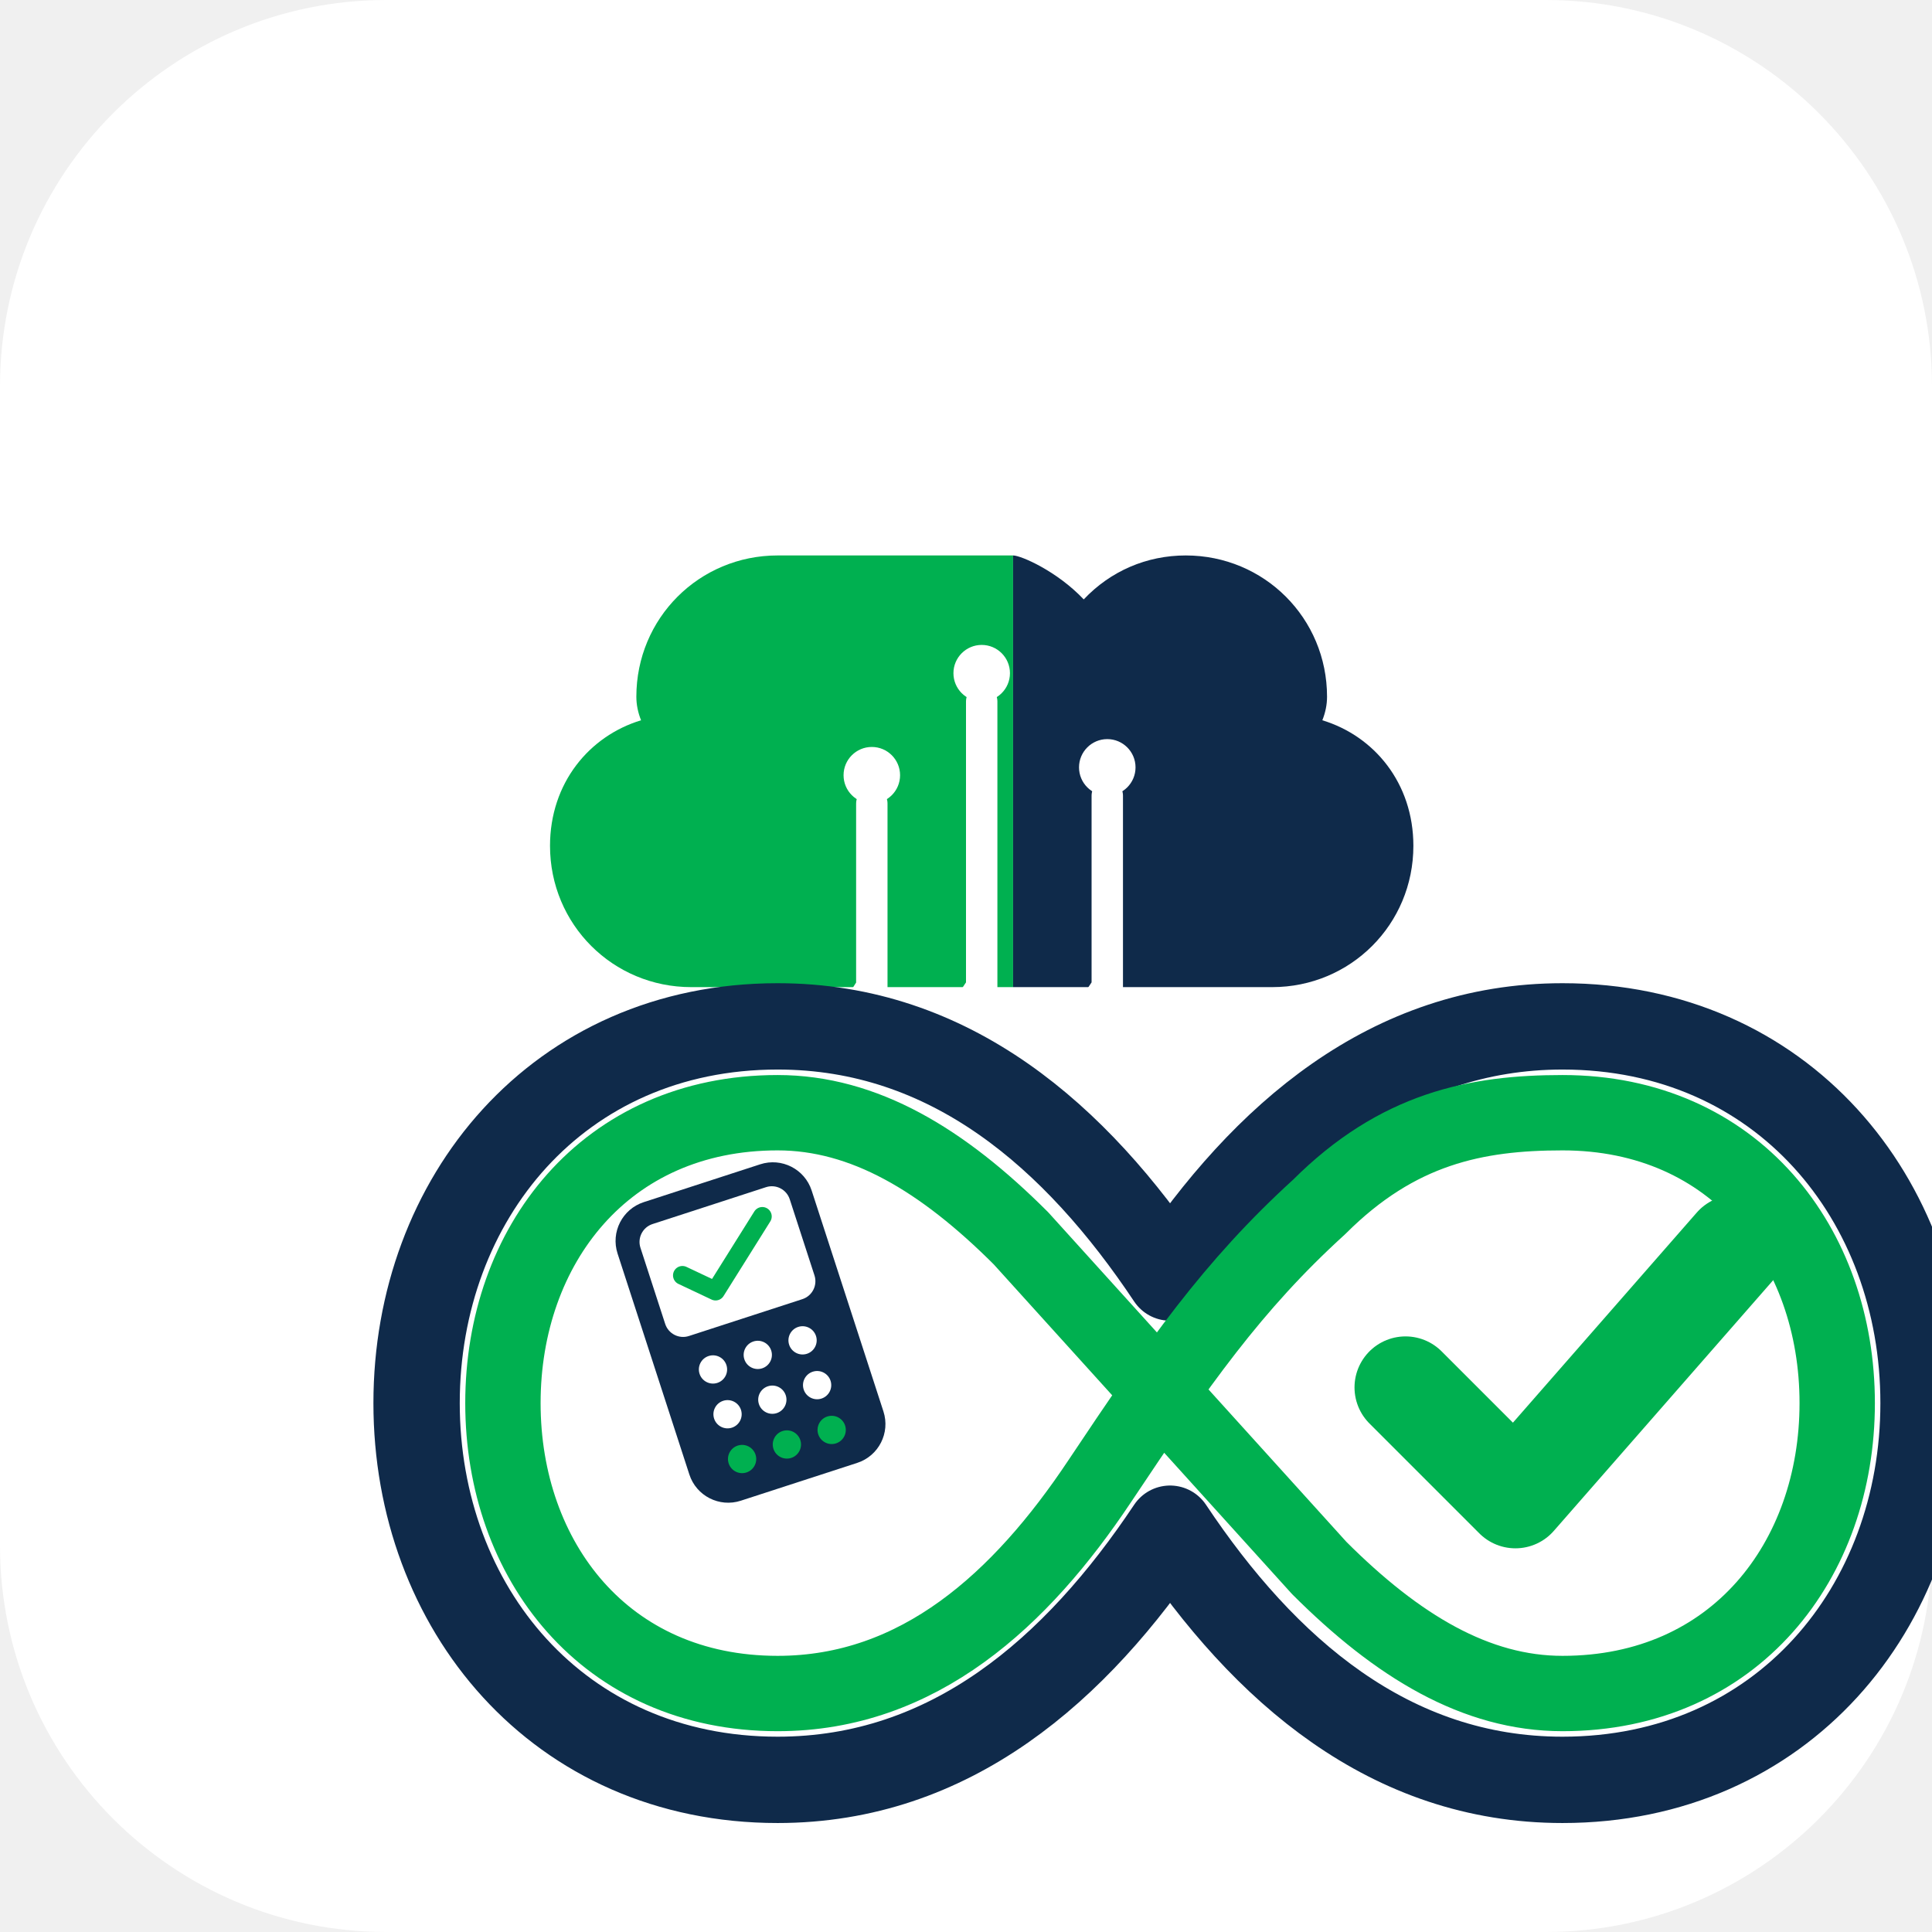
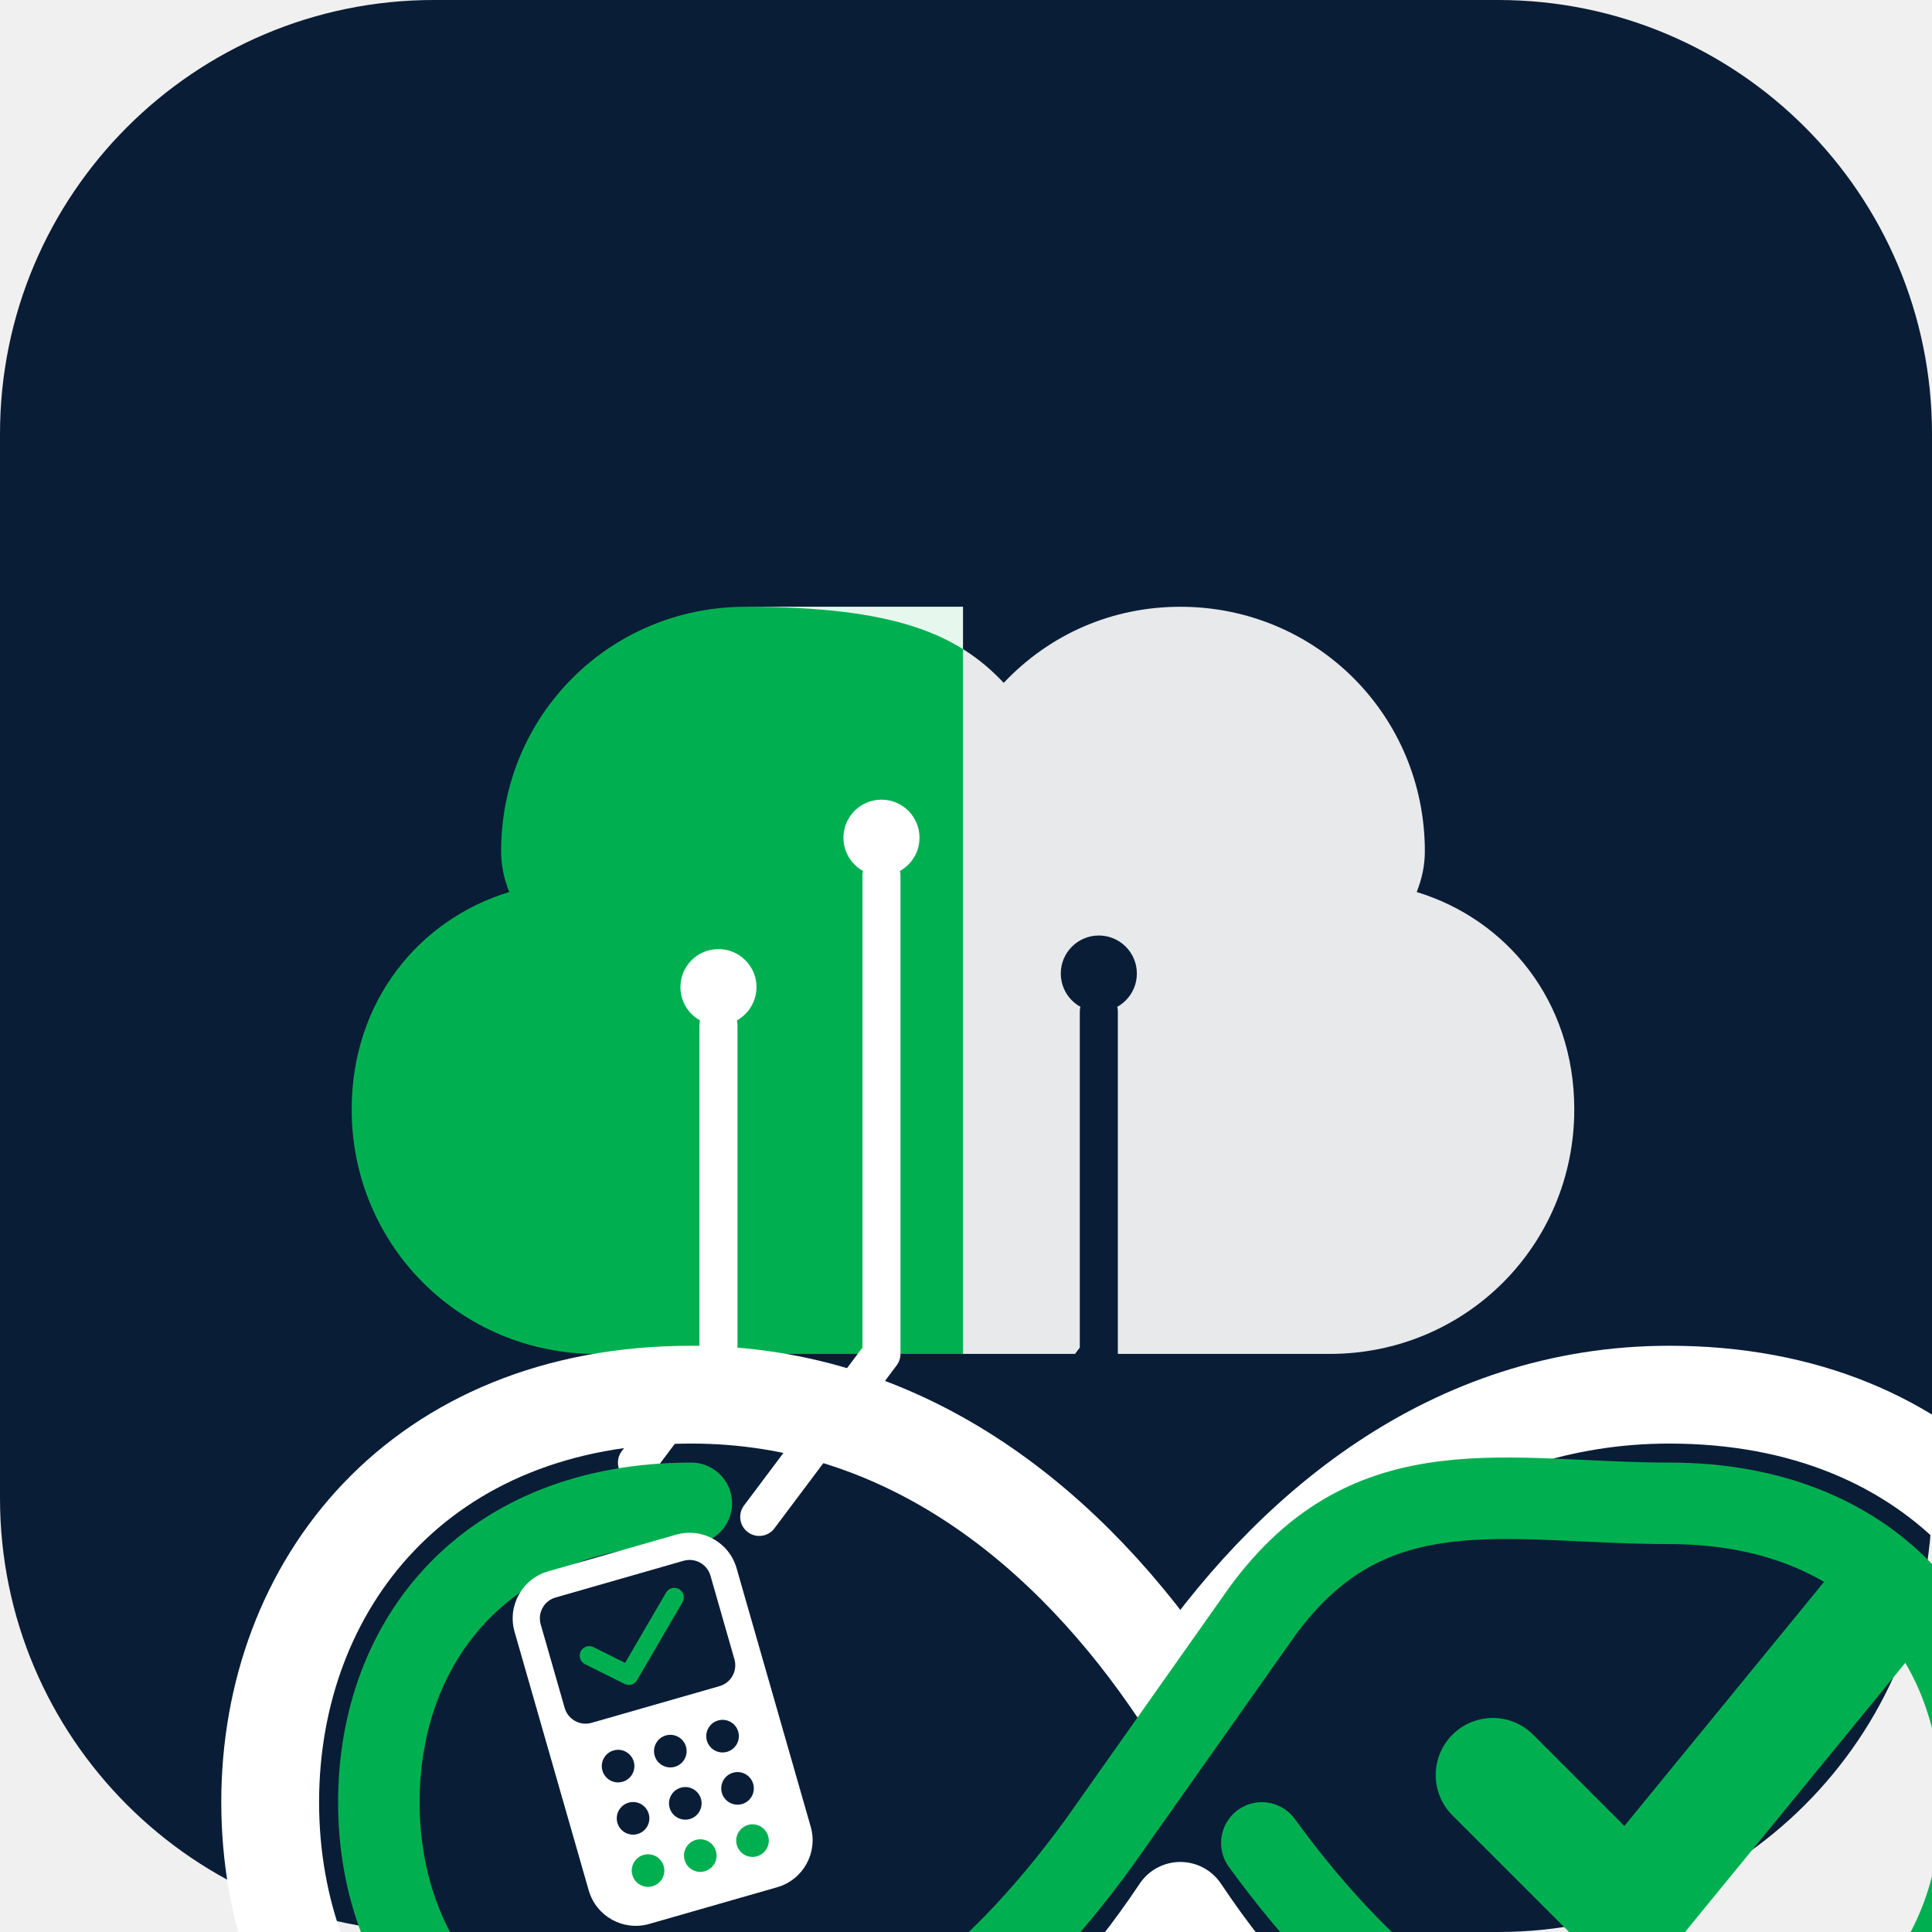
- <svg xmlns="http://www.w3.org/2000/svg" viewBox="0 0 800 800" width="100%" height="100%">
-   <rect width="800" height="800" rx="160" fill="#ffffff" />
-   <g transform="translate(140, 100) scale(0.65)">
-     <path d="M 280 200 C 230 200 190 240 190 290 C 190 295 191 300 193 305 C 160 315 135 345 135 385 C 135 435 175 475 225 475 L 430 475 L 430 200 Z" fill="#00b050" />
-     <path d="M 430 200 L 430 475 L 595 475 C 645 475 685 435 685 385 C 685 345 660 315 627 305 C 629 300 630 295 630 290 C 630 240 590 200 540 200 C 515 200 492 210 475 228 C 458 210 435 200 430 200 Z" fill="#0f2a4a" />
-     <circle cx="340" cy="340" r="18" fill="#ffffff" />
-     <path d="M 340 358 L 340 475 L 305 530" stroke="#ffffff" stroke-width="20" stroke-linecap="round" stroke-linejoin="round" fill="none" />
-     <circle cx="410" cy="275" r="18" fill="#ffffff" />
-     <path d="M 410 293 L 410 475 L 350 565" stroke="#ffffff" stroke-width="20" stroke-linecap="round" stroke-linejoin="round" fill="none" />
-     <circle cx="490" cy="335" r="18" fill="#ffffff" />
-     <path d="M 490 353 L 490 475 L 430 565" stroke="#ffffff" stroke-width="20" stroke-linecap="round" stroke-linejoin="round" fill="none" />
-     <path d="M 280 500 C 140 500 50 610 50 740 C 50 870 140 980 280 980 C 390 980 470 910 530 820 C 590 910 670 980 780 980 C 920 980 1010 870 1010 740 C 1010 610 920 500 780 500 C 670 500 590 570 530 660 C 470 570 390 500 280 500 Z" fill="none" stroke="#0f2a4a" stroke-width="55" stroke-linecap="round" stroke-linejoin="round" />
-     <path d="M 280 555 C 170 555 105 640 105 740 C 105 840 170 925 280 925 C 370 925 435 865 485 790 C 535 715 570 665 625 615 C 675 565 725 555 780 555 C 890 555 955 640 955 740 C 955 840 890 925 780 925 C 725 925 675 895 625 845 L 435 635 C 385 585 335 555 280 555 Z" fill="none" stroke="#00b050" stroke-width="48" stroke-linecap="round" stroke-linejoin="round" />
-     <g transform="translate(170, 620) rotate(-18)">
-       <rect x="0" y="0" width="130" height="200" rx="26" fill="#0f2a4a" />
-       <rect x="15" y="15" width="100" height="75" rx="12" fill="#ffffff" />
-       <path d="M 35 52 L 52 68 L 95 32" fill="none" stroke="#00b050" stroke-width="12" stroke-linecap="round" stroke-linejoin="round" />
-       <circle cx="35" cy="115" r="9" fill="#ffffff" />
-       <circle cx="65" cy="115" r="9" fill="#ffffff" />
-       <circle cx="95" cy="115" r="9" fill="#ffffff" />
-       <circle cx="35" cy="145" r="9" fill="#ffffff" />
-       <circle cx="65" cy="145" r="9" fill="#ffffff" />
-       <circle cx="95" cy="145" r="9" fill="#ffffff" />
-       <circle cx="35" cy="175" r="9" fill="#00b050" />
-       <circle cx="65" cy="175" r="9" fill="#00b050" />
-       <circle cx="95" cy="175" r="9" fill="#00b050" />
+ <svg xmlns="http://www.w3.org/2000/svg" viewBox="0 0 512 512" width="100%" height="100%">
+   <rect width="512" height="512" rx="115" fill="#0a1d37" />
+   <g transform="translate(68, 60) scale(0.72)">
+     <path d="M 180 140 C 130 140 90 180 90 230 C 90 235 91 240 93 245 C 60 255 35 285 35 325 C 35 375 75 415 125 415 L 260 415 L 260 140 Z" fill="#00b050" />
+     <path d="M 260 140 L 260 415 L 395 415 C 445 415 485 375 485 325 C 485 285 460 255 427 245 C 429 240 430 235 430 230 C 430 180 390 140 340 140 C 315 140 292 150 275 168 C 258 150 235 140 180 140 Z" fill="#ffffff" opacity="0.9" />
+     <circle cx="170" cy="280" r="14" fill="#ffffff" />
+     <path d="M 170 294 L 170 415 L 140 455" stroke="#ffffff" stroke-width="14" stroke-linecap="round" stroke-linejoin="round" fill="none" />
+     <circle cx="230" cy="225" r="14" fill="#ffffff" />
+     <path d="M 230 239 L 230 415 L 185 475" stroke="#ffffff" stroke-width="14" stroke-linecap="round" stroke-linejoin="round" fill="none" />
+     <circle cx="310" cy="275" r="14" fill="#0a1d37" />
+     <path d="M 310 289 L 310 415 L 265 475" stroke="#0a1d37" stroke-width="14" stroke-linecap="round" stroke-linejoin="round" fill="none" />
+     <path d="M 160 430 C 60 430 5 500 5 580 C 5 660 60 730 160 730 C 240 730 300 680 340 620 C 380 680 440 730 520 730 C 620 730 675 660 675 580 C 675 500 620 430 520 430 C 440 430 380 480 340 540 C 300 480 240 430 160 430 Z" fill="none" stroke="#ffffff" stroke-width="36" stroke-linecap="round" stroke-linejoin="round" />
+     <path d="M 160 470 C 85 470 45 520 45 580 C 45 640 85 690 160 690 C 220 690 270 650 310 595 L 370 510 C 410 455 460 470 520 470 C 595 470 635 520 635 580 C 635 640 595 690 520 690 C 460 690 410 650 370 595" fill="none" stroke="#00b050" stroke-width="30" stroke-linecap="round" stroke-linejoin="round" />
+     <g transform="translate(90, 500) rotate(-16)">
+       <rect x="0" y="0" width="85" height="135" rx="18" fill="#ffffff" />
+       <rect x="10" y="10" width="65" height="48" rx="8" fill="#0a1d37" />
+       <path d="M 24 34 L 36 45 L 60 22" fill="none" stroke="#00b050" stroke-width="7" stroke-linecap="round" stroke-linejoin="round" />
+       <circle cx="23" cy="76" r="6" fill="#0a1d37" />
+       <circle cx="43" cy="76" r="6" fill="#0a1d37" />
+       <circle cx="63" cy="76" r="6" fill="#0a1d37" />
+       <circle cx="23" cy="96" r="6" fill="#0a1d37" />
+       <circle cx="43" cy="96" r="6" fill="#0a1d37" />
+       <circle cx="63" cy="96" r="6" fill="#0a1d37" />
+       <circle cx="23" cy="116" r="6" fill="#00b050" />
+       <circle cx="43" cy="116" r="6" fill="#00b050" />
+       <circle cx="63" cy="116" r="6" fill="#00b050" />
    </g>
-     <path d="M 680 730 L 750 800 L 890 640" fill="none" stroke="#00b050" stroke-width="65" stroke-linecap="round" stroke-linejoin="round" />
+     <path d="M 455 570 L 505 620 L 595 510" fill="none" stroke="#00b050" stroke-width="42" stroke-linecap="round" stroke-linejoin="round" />
  </g>
</svg>
